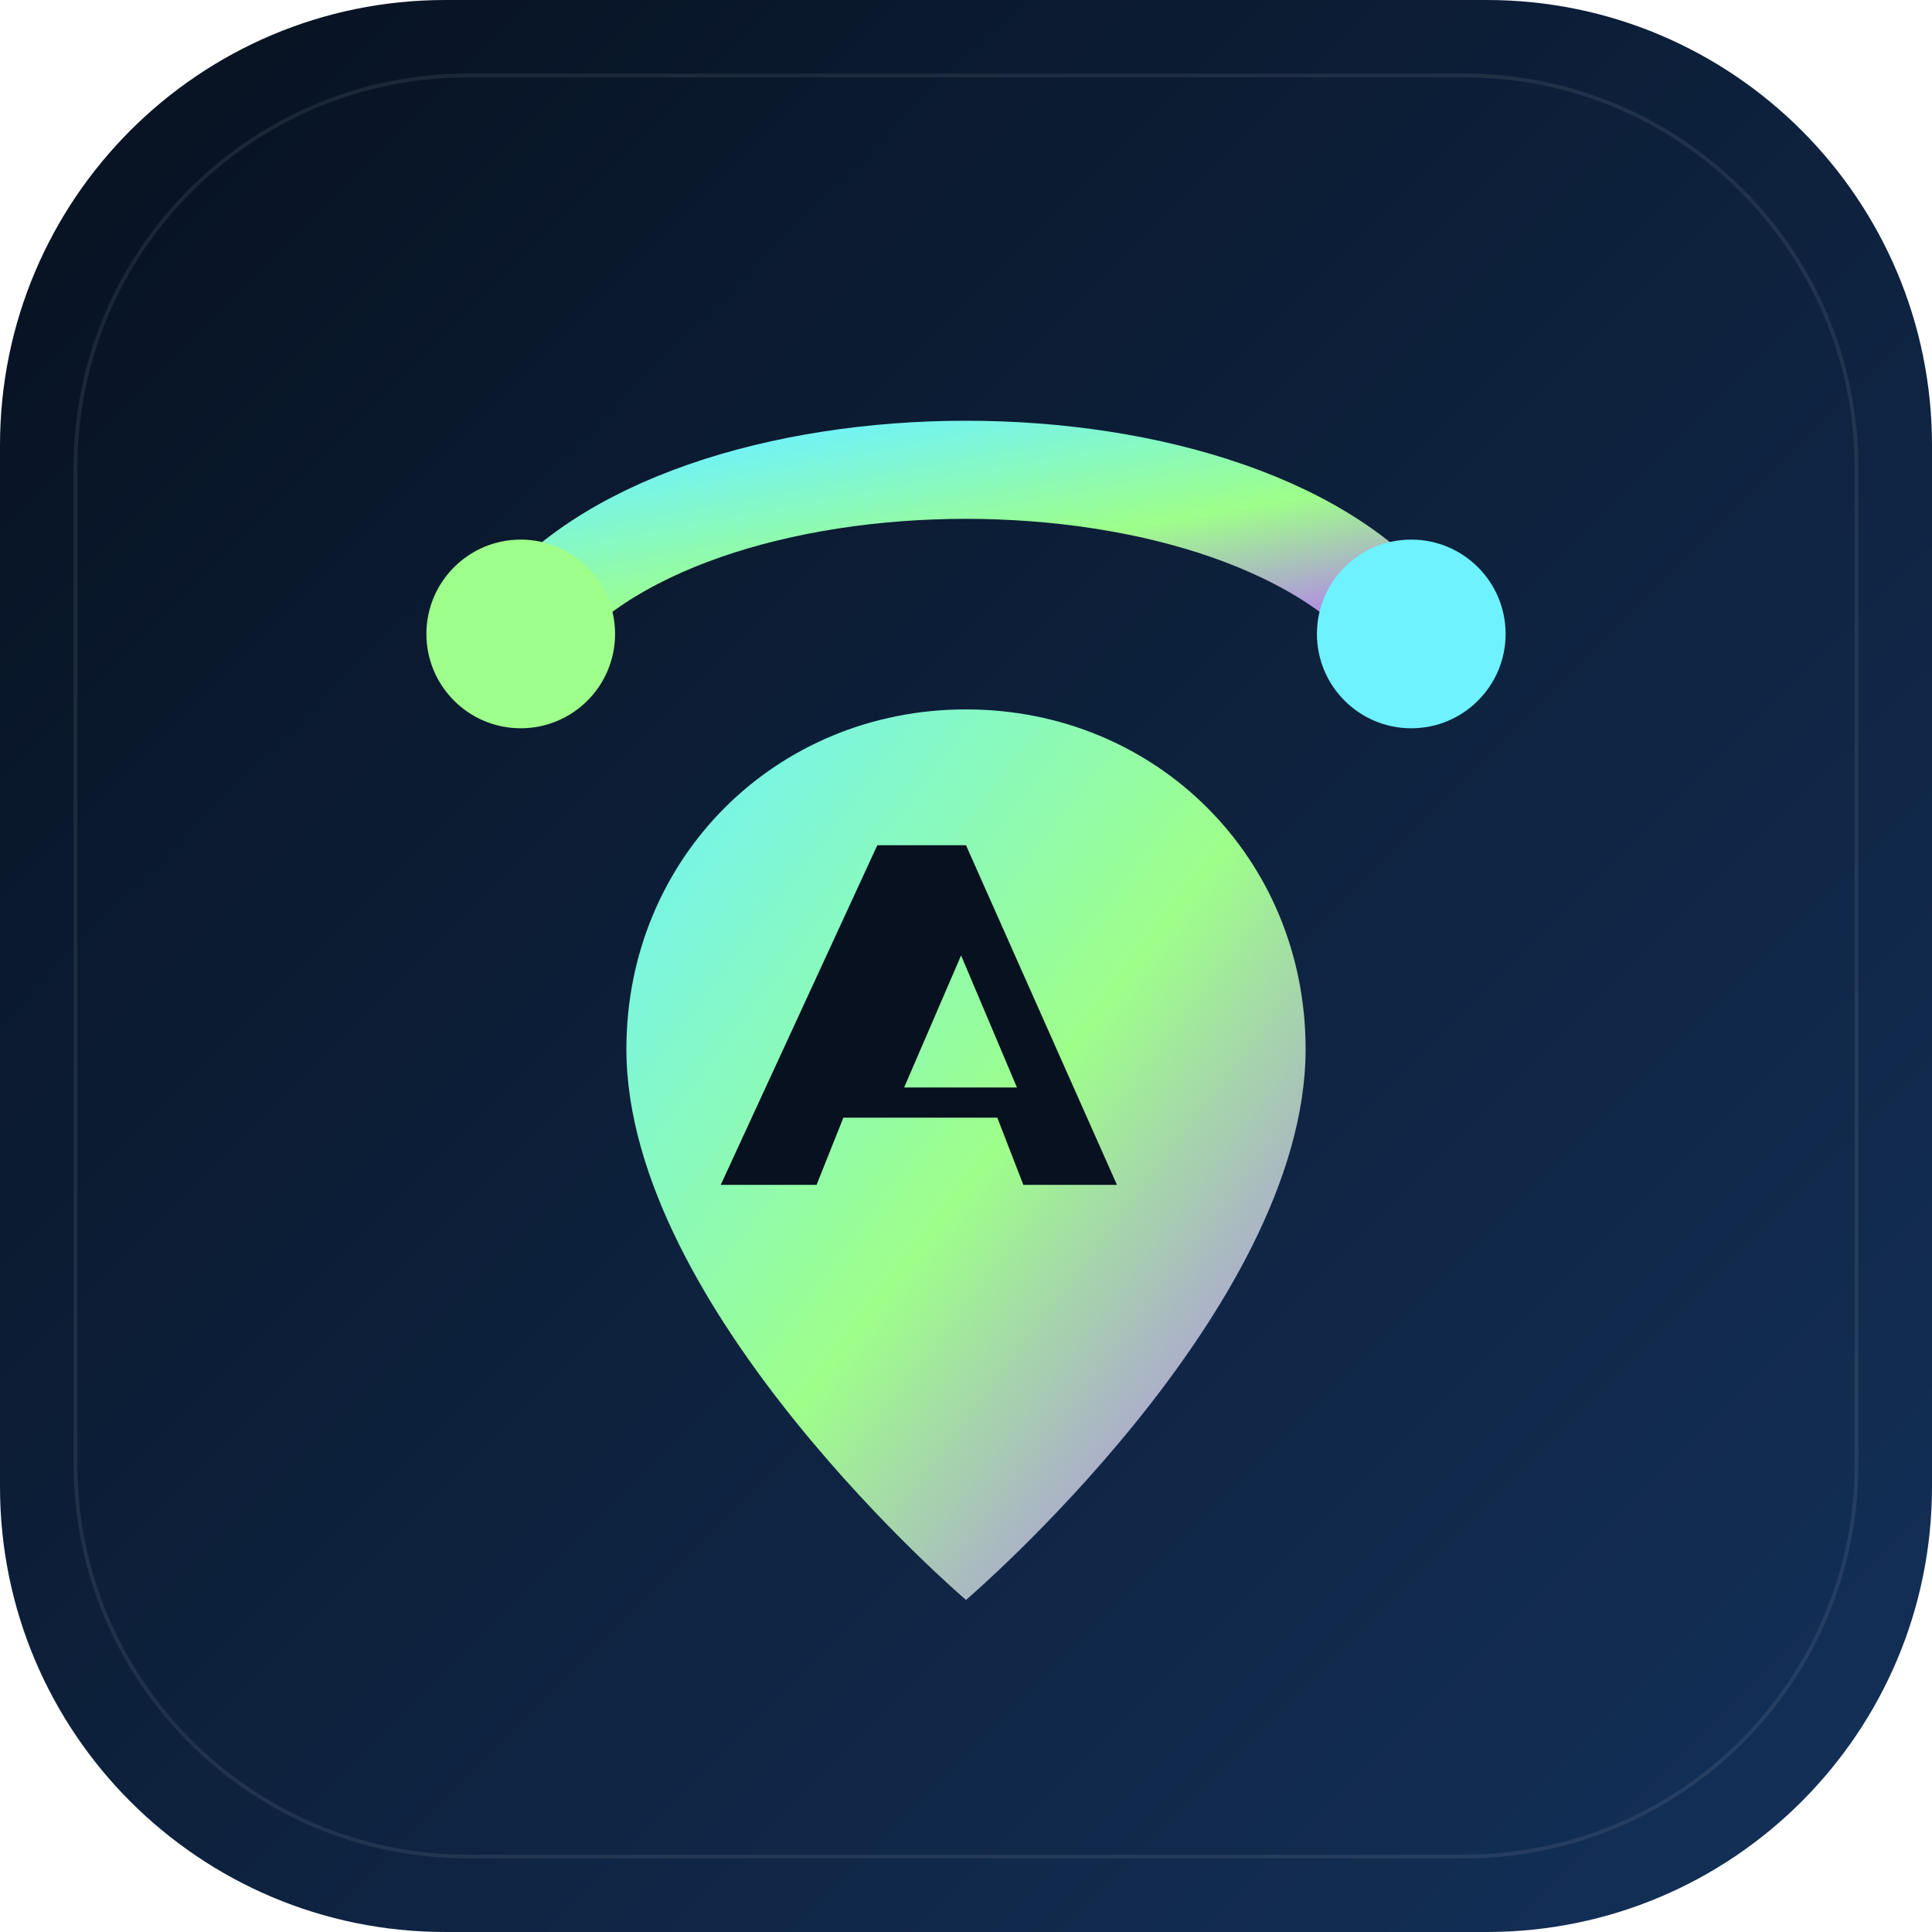
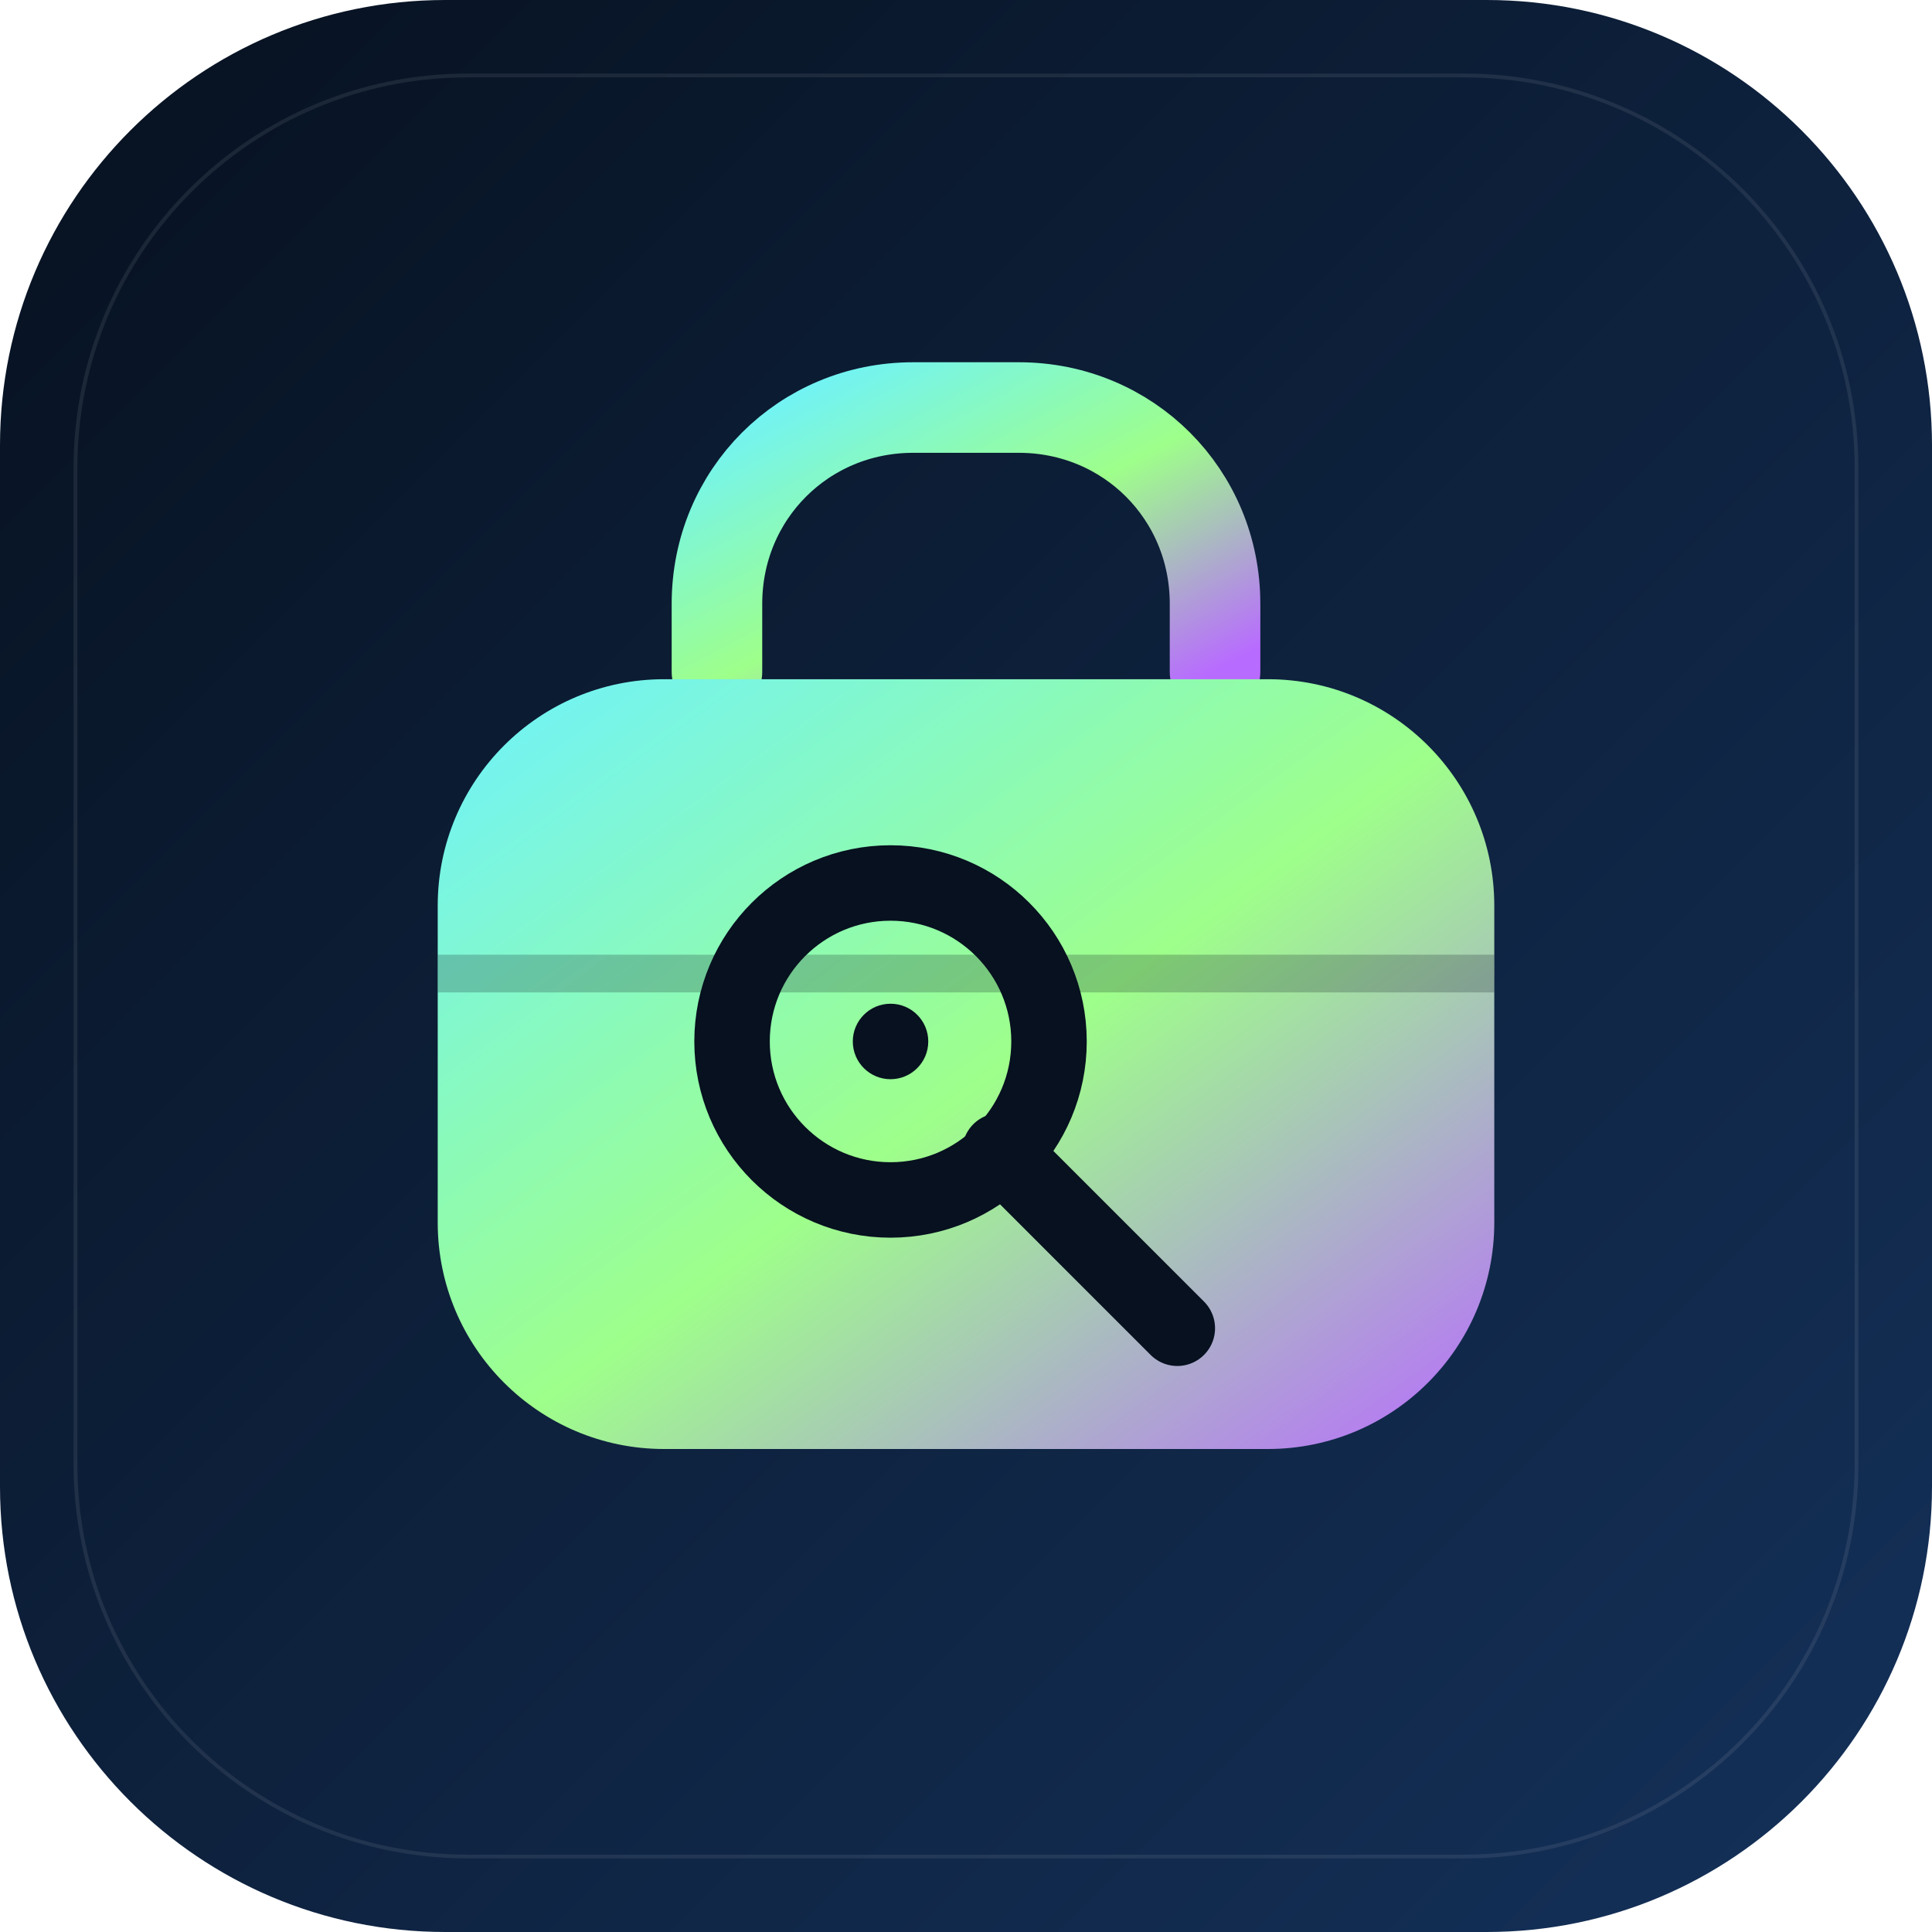
<svg xmlns="http://www.w3.org/2000/svg" viewBox="0 0 512 512" role="img" aria-label="AppServicios icon 512">
  <defs>
    <linearGradient id="bg512" x1="0" y1="0" x2="1" y2="1">
      <stop offset="0%" stop-color="#07111f" />
      <stop offset="100%" stop-color="#14315a" />
    </linearGradient>
    <linearGradient id="accent512" x1="0" y1="0" x2="1" y2="1">
      <stop offset="0%" stop-color="#6ef2ff" />
      <stop offset="52%" stop-color="#9eff8a" />
      <stop offset="100%" stop-color="#b86bff" />
    </linearGradient>
  </defs>
  <rect width="512" height="512" rx="118" fill="url(#bg512)" />
  <rect x="20" y="20" width="472" height="472" rx="104" fill="none" stroke="rgba(255,255,255,0.08)" />
-   <path d="M138 168C180 110 332 110 374 168" fill="none" stroke="url(#accent512)" stroke-width="26" stroke-linecap="round" />
-   <circle cx="138" cy="168" r="25" fill="#9eff8a" />
-   <circle cx="374" cy="168" r="25" fill="#6ef2ff" />
-   <path d="M256 188c-50.5 0-90 39.5-90 90 0 69.2 90 146 90 146s90-76.8 90-146c0-50.5-39.5-90-90-90Z" fill="url(#accent512)" />
-   <path d="M256 224l40 90h-24.8l-6.9-17.8h-40.8l-7.1 17.8H191l41.5-90H256Zm-1.3 29.2-15.1 35h29.9l-14.8-35Z" fill="#07111f" />
+   <path d="M190 178v-18c0-29 23-52 52-52h28c29 0 52 23 52 52v18" fill="none" stroke="url(#accent512)" stroke-width="24" stroke-linecap="round" />
+   <rect x="116" y="180" width="280" height="204" rx="60" fill="url(#accent512)" />
+   <path d="M116 258h280" stroke="#07111f" stroke-opacity="0.22" stroke-width="10" />
+   <circle cx="236" cy="276" r="42" fill="none" stroke="#07111f" stroke-width="20" />
+   <path d="M265 305l47 47" stroke="#07111f" stroke-width="20" stroke-linecap="round" />
+   <circle cx="236" cy="276" r="10" fill="#07111f" />
</svg>
